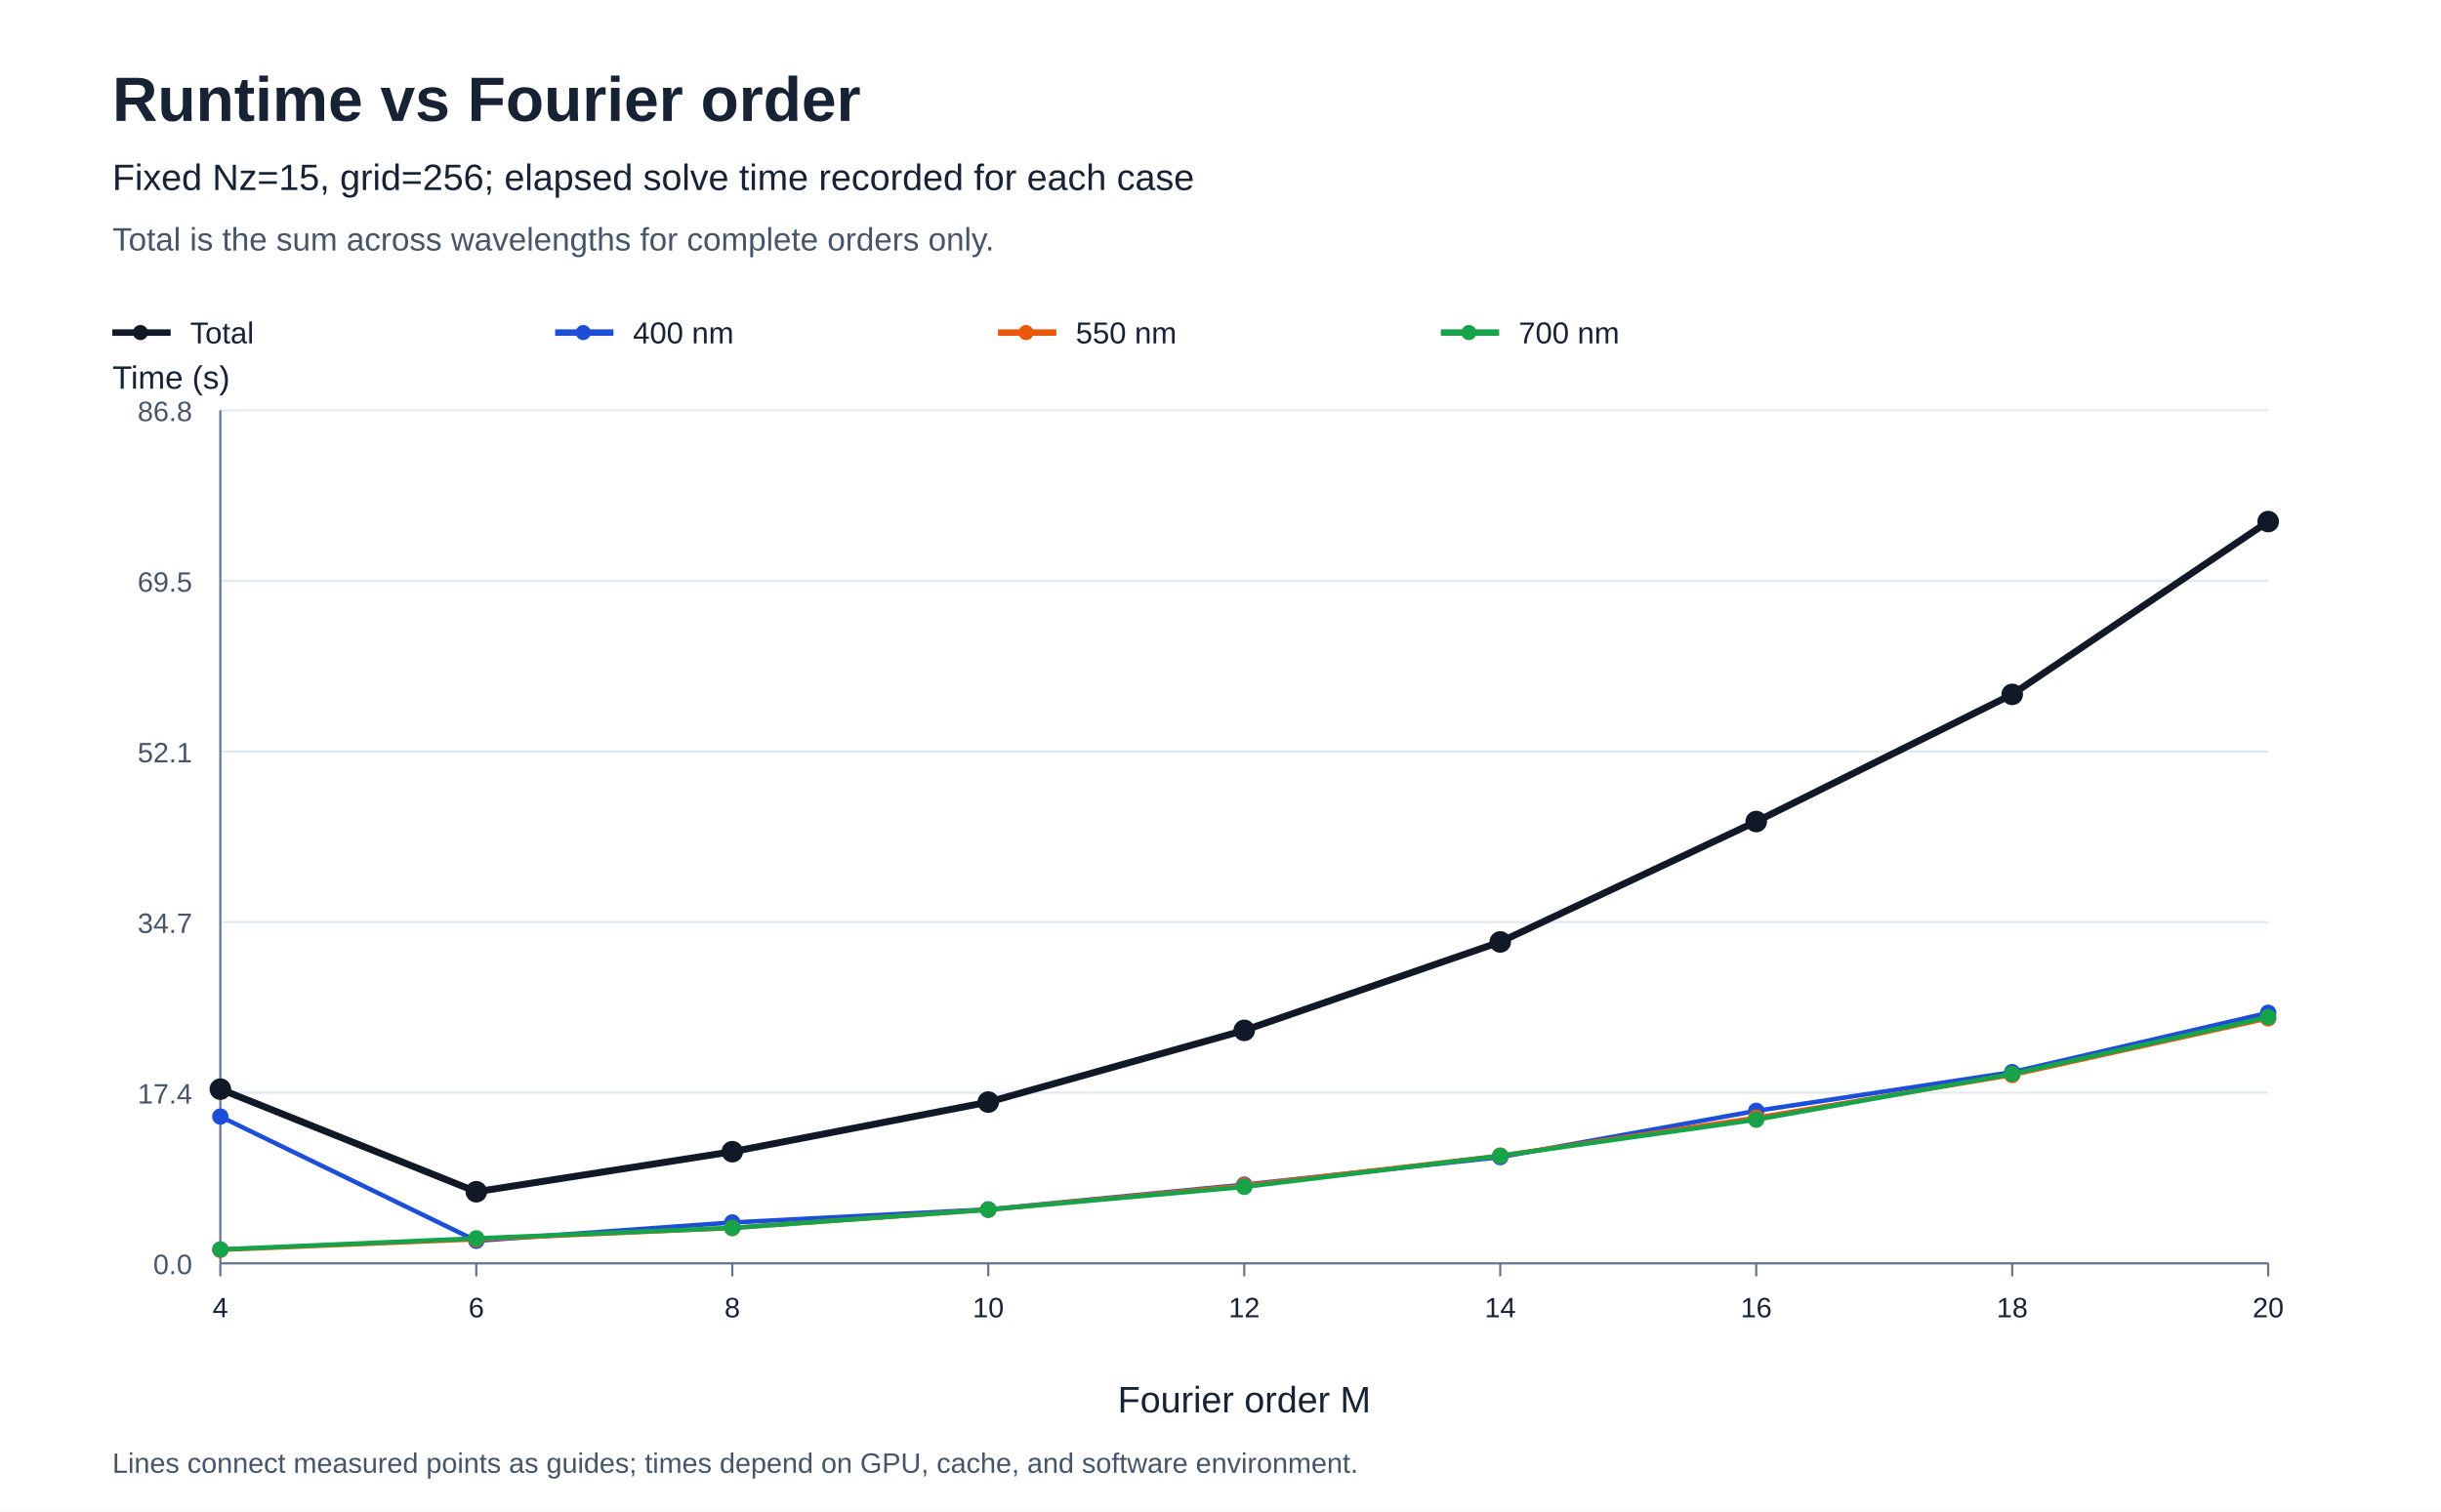
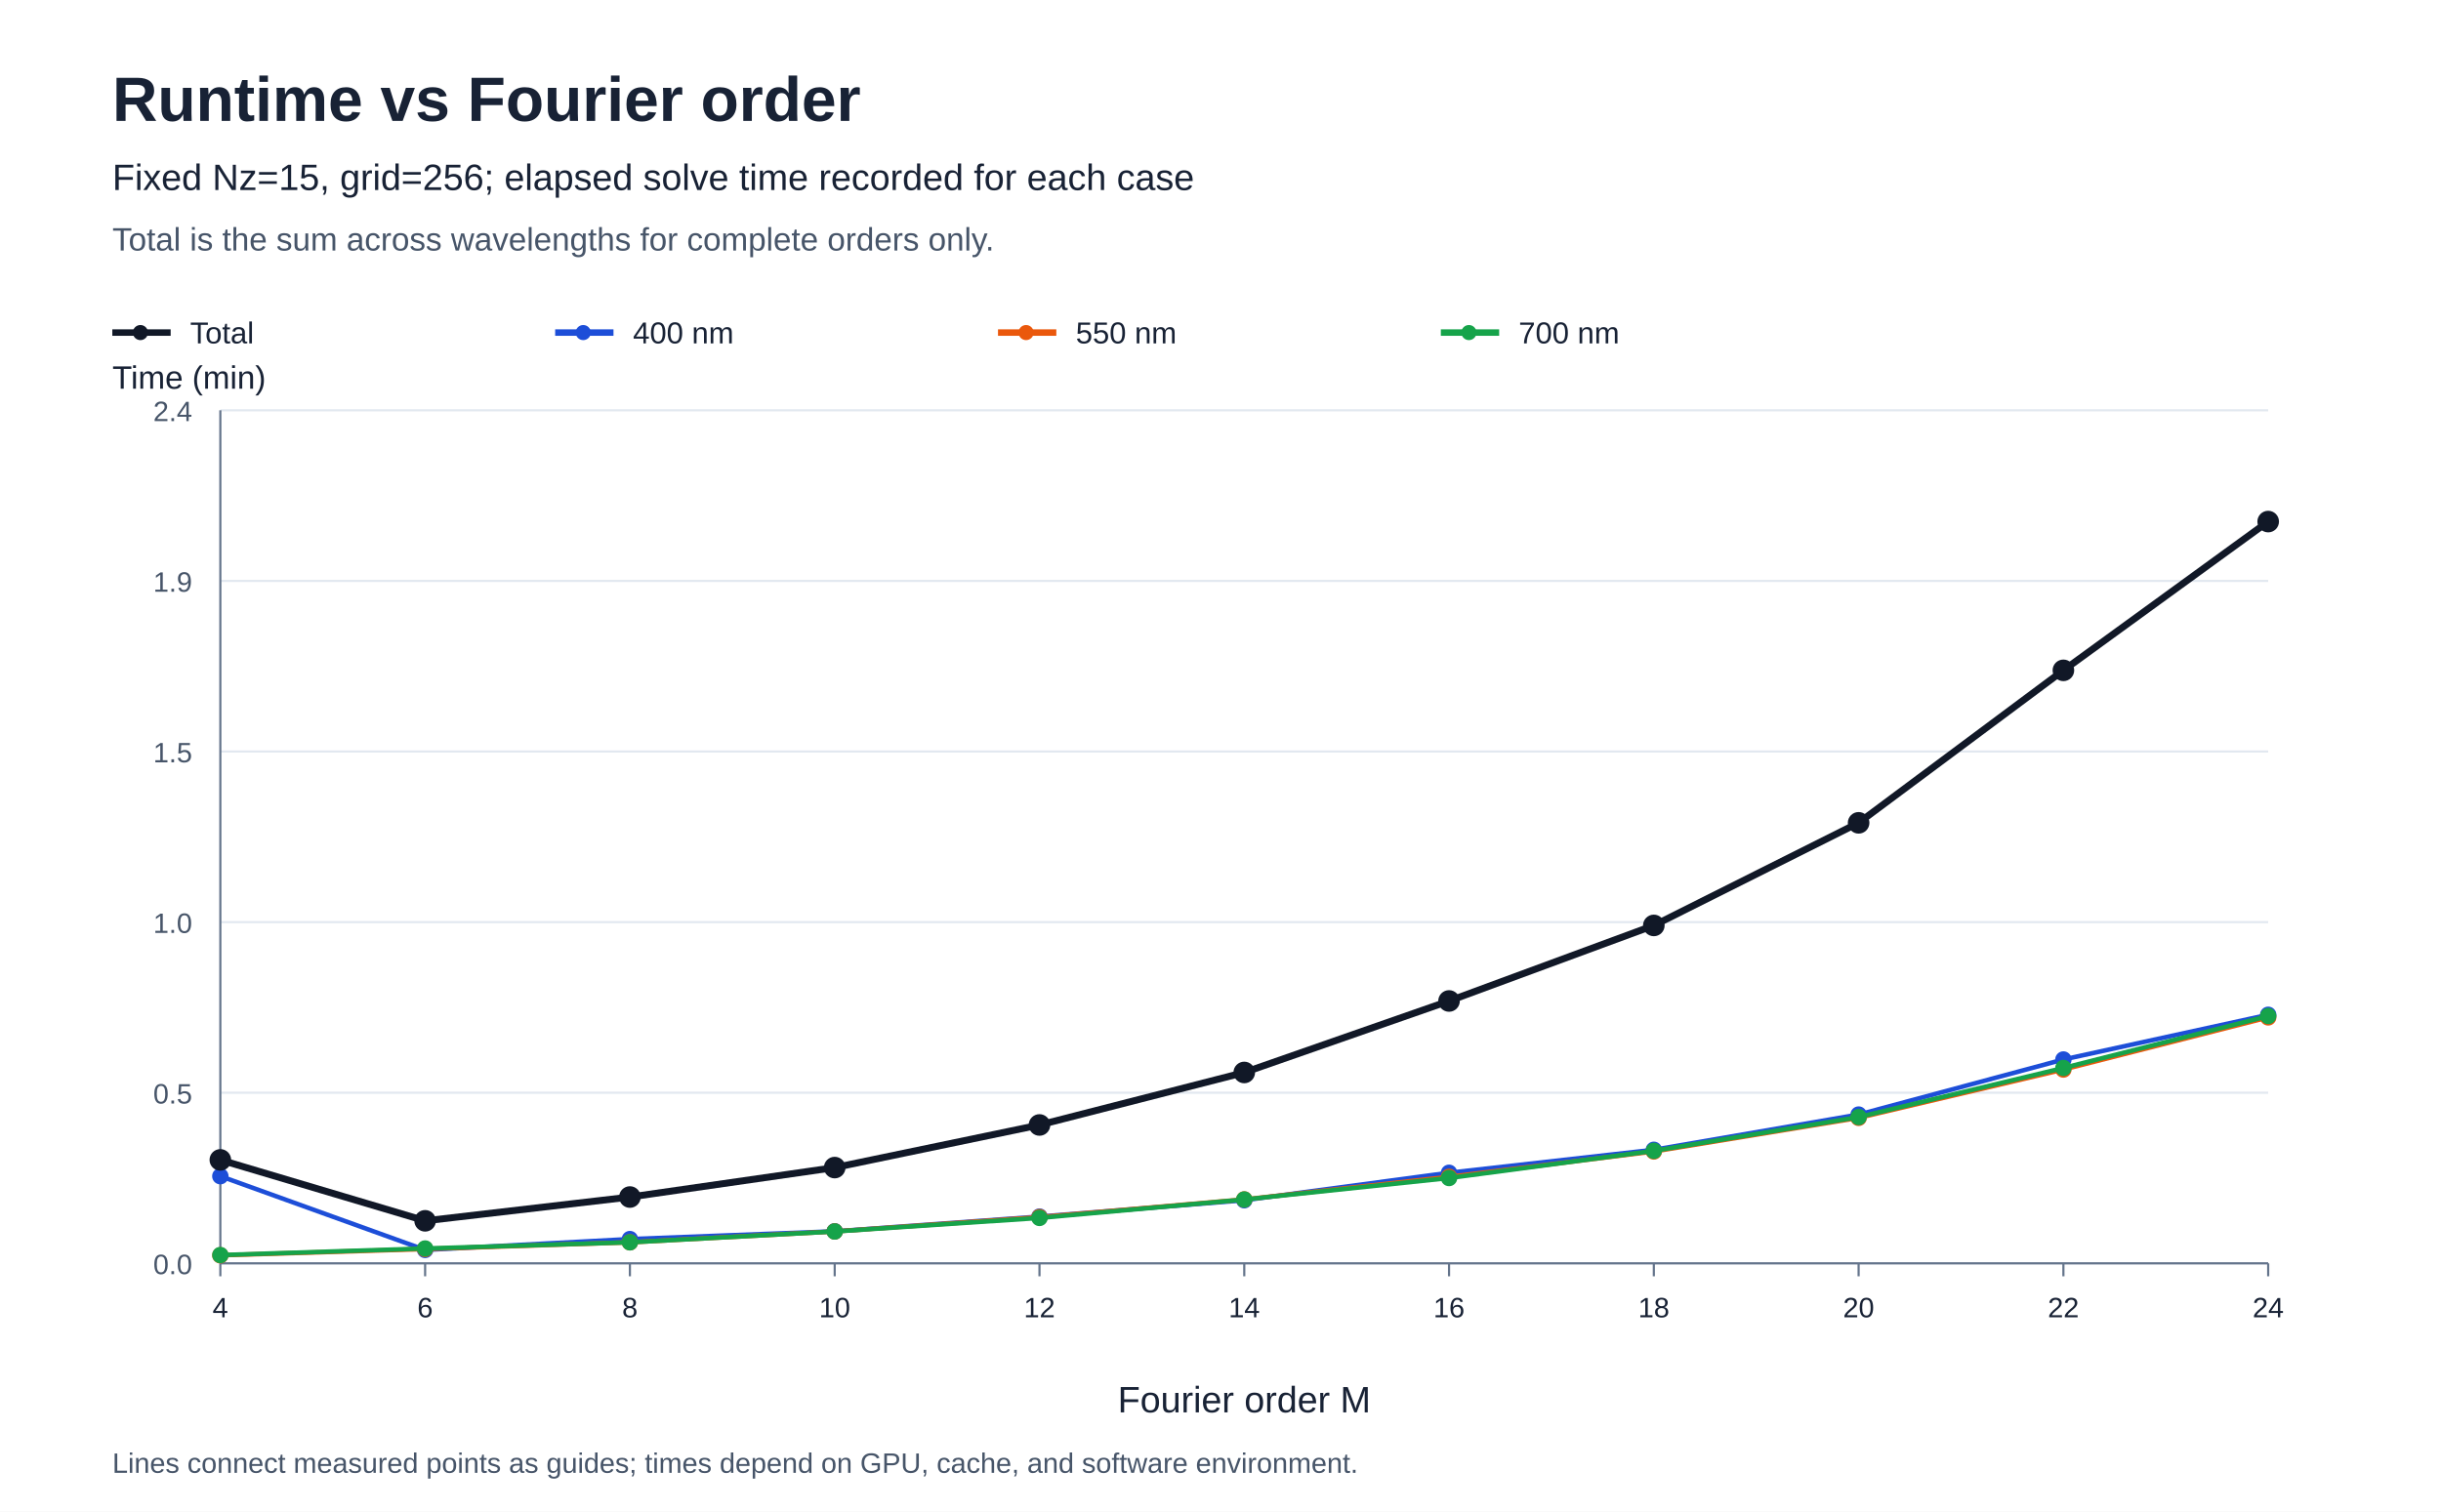
<svg xmlns="http://www.w3.org/2000/svg" viewBox="0 0 1130 700" width="1130" height="700" role="img">
  <rect width="100%" height="100%" fill="white" />
  <g font-family="Arial, Helvetica, sans-serif">
    <text x="52.0" y="56.0" text-anchor="start" font-size="29" font-weight="bold" fill="#182235">Runtime vs Fourier order</text>
    <text x="52.0" y="88.0" text-anchor="start" font-size="17" font-weight="normal" fill="#182235">Fixed Nz=15, grid=256; elapsed solve time recorded for each case</text>
    <text x="52.0" y="116.0" text-anchor="start" font-size="15" font-weight="normal" fill="#475569">Total is the sum across wavelengths for complete orders only.</text>
    <line x1="52.00" y1="154.00" x2="79.00" y2="154.00" stroke="#111827" stroke-width="3" />
    <circle cx="65.00" cy="154.00" r="3.5" fill="#111827" />
    <text x="88.0" y="159.0" text-anchor="start" font-size="14" font-weight="normal" fill="#182235">Total</text>
    <line x1="257.00" y1="154.00" x2="284.00" y2="154.00" stroke="#1d4ed8" stroke-width="3" />
    <circle cx="270.00" cy="154.00" r="3.5" fill="#1d4ed8" />
    <text x="293.0" y="159.0" text-anchor="start" font-size="14" font-weight="normal" fill="#182235">400 nm</text>
    <line x1="462.00" y1="154.00" x2="489.00" y2="154.00" stroke="#ea580c" stroke-width="3" />
    <circle cx="475.00" cy="154.00" r="3.5" fill="#ea580c" />
    <text x="498.0" y="159.0" text-anchor="start" font-size="14" font-weight="normal" fill="#182235">550 nm</text>
    <line x1="667.00" y1="154.00" x2="694.00" y2="154.00" stroke="#16a34a" stroke-width="3" />
    <circle cx="680.00" cy="154.00" r="3.5" fill="#16a34a" />
    <text x="703.0" y="159.0" text-anchor="start" font-size="14" font-weight="normal" fill="#182235">700 nm</text>
    <line x1="102.00" y1="585.00" x2="1050.00" y2="585.00" stroke="#e2e8f0" stroke-width="1" />
    <text x="89.0" y="590.0" text-anchor="end" font-size="13" font-weight="normal" fill="#475569">0.0</text>
    <line x1="102.00" y1="506.00" x2="1050.00" y2="506.00" stroke="#e2e8f0" stroke-width="1" />
-     <text x="89.0" y="511.0" text-anchor="end" font-size="13" font-weight="normal" fill="#475569">17.4</text>
+     <text x="89.0" y="511.0" text-anchor="end" font-size="13" font-weight="normal" fill="#475569">0.5</text>
    <line x1="102.00" y1="427.00" x2="1050.00" y2="427.00" stroke="#e2e8f0" stroke-width="1" />
-     <text x="89.0" y="432.0" text-anchor="end" font-size="13" font-weight="normal" fill="#475569">34.7</text>
+     <text x="89.0" y="432.0" text-anchor="end" font-size="13" font-weight="normal" fill="#475569">1.0</text>
    <line x1="102.00" y1="348.00" x2="1050.00" y2="348.00" stroke="#e2e8f0" stroke-width="1" />
-     <text x="89.0" y="353.0" text-anchor="end" font-size="13" font-weight="normal" fill="#475569">52.1</text>
+     <text x="89.0" y="353.0" text-anchor="end" font-size="13" font-weight="normal" fill="#475569">1.5</text>
    <line x1="102.00" y1="269.00" x2="1050.00" y2="269.00" stroke="#e2e8f0" stroke-width="1" />
-     <text x="89.0" y="274.0" text-anchor="end" font-size="13" font-weight="normal" fill="#475569">69.5</text>
+     <text x="89.0" y="274.0" text-anchor="end" font-size="13" font-weight="normal" fill="#475569">1.9</text>
    <line x1="102.00" y1="190.00" x2="1050.00" y2="190.00" stroke="#e2e8f0" stroke-width="1" />
-     <text x="89.0" y="195.0" text-anchor="end" font-size="13" font-weight="normal" fill="#475569">86.8</text>
+     <text x="89.0" y="195.0" text-anchor="end" font-size="13" font-weight="normal" fill="#475569">2.4</text>
    <line x1="102.00" y1="190.00" x2="102.00" y2="585.00" stroke="#64748b" stroke-width="1" />
    <line x1="102.00" y1="585.00" x2="1050.00" y2="585.00" stroke="#64748b" stroke-width="1" />
-     <text x="52.0" y="180.0" text-anchor="start" font-size="15" font-weight="normal" fill="#182235">Time (s)</text>
+     <text x="52.0" y="180.0" text-anchor="start" font-size="15" font-weight="normal" fill="#182235">Time (min)</text>
    <line x1="102.00" y1="585.00" x2="102.00" y2="591.00" stroke="#64748b" stroke-width="1" />
    <text x="102.0" y="610.0" text-anchor="middle" font-size="13" font-weight="normal" fill="#182235">4</text>
-     <line x1="220.50" y1="585.00" x2="220.50" y2="591.00" stroke="#64748b" stroke-width="1" />
-     <text x="220.5" y="610.0" text-anchor="middle" font-size="13" font-weight="normal" fill="#182235">6</text>
-     <line x1="339.00" y1="585.00" x2="339.00" y2="591.00" stroke="#64748b" stroke-width="1" />
-     <text x="339.0" y="610.0" text-anchor="middle" font-size="13" font-weight="normal" fill="#182235">8</text>
-     <line x1="457.50" y1="585.00" x2="457.50" y2="591.00" stroke="#64748b" stroke-width="1" />
-     <text x="457.5" y="610.0" text-anchor="middle" font-size="13" font-weight="normal" fill="#182235">10</text>
+     <line x1="196.80" y1="585.00" x2="196.80" y2="591.00" stroke="#64748b" stroke-width="1" />
+     <text x="196.8" y="610.0" text-anchor="middle" font-size="13" font-weight="normal" fill="#182235">6</text>
+     <line x1="291.60" y1="585.00" x2="291.60" y2="591.00" stroke="#64748b" stroke-width="1" />
+     <text x="291.6" y="610.0" text-anchor="middle" font-size="13" font-weight="normal" fill="#182235">8</text>
+     <line x1="386.40" y1="585.00" x2="386.40" y2="591.00" stroke="#64748b" stroke-width="1" />
+     <text x="386.4" y="610.0" text-anchor="middle" font-size="13" font-weight="normal" fill="#182235">10</text>
+     <line x1="481.20" y1="585.00" x2="481.20" y2="591.00" stroke="#64748b" stroke-width="1" />
+     <text x="481.2" y="610.0" text-anchor="middle" font-size="13" font-weight="normal" fill="#182235">12</text>
    <line x1="576.00" y1="585.00" x2="576.00" y2="591.00" stroke="#64748b" stroke-width="1" />
-     <text x="576.0" y="610.0" text-anchor="middle" font-size="13" font-weight="normal" fill="#182235">12</text>
-     <line x1="694.50" y1="585.00" x2="694.50" y2="591.00" stroke="#64748b" stroke-width="1" />
-     <text x="694.5" y="610.0" text-anchor="middle" font-size="13" font-weight="normal" fill="#182235">14</text>
-     <line x1="813.00" y1="585.00" x2="813.00" y2="591.00" stroke="#64748b" stroke-width="1" />
-     <text x="813.0" y="610.0" text-anchor="middle" font-size="13" font-weight="normal" fill="#182235">16</text>
-     <line x1="931.50" y1="585.00" x2="931.50" y2="591.00" stroke="#64748b" stroke-width="1" />
-     <text x="931.5" y="610.0" text-anchor="middle" font-size="13" font-weight="normal" fill="#182235">18</text>
+     <text x="576.0" y="610.0" text-anchor="middle" font-size="13" font-weight="normal" fill="#182235">14</text>
+     <line x1="670.80" y1="585.00" x2="670.80" y2="591.00" stroke="#64748b" stroke-width="1" />
+     <text x="670.8" y="610.0" text-anchor="middle" font-size="13" font-weight="normal" fill="#182235">16</text>
+     <line x1="765.60" y1="585.00" x2="765.60" y2="591.00" stroke="#64748b" stroke-width="1" />
+     <text x="765.6" y="610.0" text-anchor="middle" font-size="13" font-weight="normal" fill="#182235">18</text>
+     <line x1="860.40" y1="585.00" x2="860.40" y2="591.00" stroke="#64748b" stroke-width="1" />
+     <text x="860.4" y="610.0" text-anchor="middle" font-size="13" font-weight="normal" fill="#182235">20</text>
+     <line x1="955.20" y1="585.00" x2="955.20" y2="591.00" stroke="#64748b" stroke-width="1" />
+     <text x="955.2" y="610.0" text-anchor="middle" font-size="13" font-weight="normal" fill="#182235">22</text>
    <line x1="1050.00" y1="585.00" x2="1050.00" y2="591.00" stroke="#64748b" stroke-width="1" />
-     <text x="1050.0" y="610.0" text-anchor="middle" font-size="13" font-weight="normal" fill="#182235">20</text>
-     <polyline points="102.00,517.04 220.50,574.55 339.00,566.08 457.50,560.03 576.00,548.57 694.50,535.80 813.00,514.40 931.50,496.48 1050.00,468.99" fill="none" stroke="#1d4ed8" stroke-width="2.1" />
-     <circle cx="102.00" cy="517.04" r="3.8" fill="#1d4ed8" />
-     <circle cx="220.50" cy="574.55" r="3.8" fill="#1d4ed8" />
-     <circle cx="339.00" cy="566.08" r="3.8" fill="#1d4ed8" />
-     <circle cx="457.50" cy="560.03" r="3.8" fill="#1d4ed8" />
-     <circle cx="576.00" cy="548.57" r="3.8" fill="#1d4ed8" />
-     <circle cx="694.50" cy="535.80" r="3.8" fill="#1d4ed8" />
-     <circle cx="813.00" cy="514.40" r="3.8" fill="#1d4ed8" />
-     <circle cx="931.50" cy="496.48" r="3.8" fill="#1d4ed8" />
-     <circle cx="1050.00" cy="468.99" r="3.8" fill="#1d4ed8" />
-     <polyline points="102.00,578.74 220.50,573.86 339.00,568.61 457.50,560.14 576.00,548.96 694.50,535.15 813.00,517.56 931.50,497.78 1050.00,471.55" fill="none" stroke="#ea580c" stroke-width="2.1" />
-     <circle cx="102.00" cy="578.74" r="3.8" fill="#ea580c" />
-     <circle cx="220.50" cy="573.86" r="3.8" fill="#ea580c" />
-     <circle cx="339.00" cy="568.61" r="3.8" fill="#ea580c" />
-     <circle cx="457.50" cy="560.14" r="3.8" fill="#ea580c" />
-     <circle cx="576.00" cy="548.96" r="3.8" fill="#ea580c" />
-     <circle cx="694.50" cy="535.15" r="3.8" fill="#ea580c" />
-     <circle cx="813.00" cy="517.56" r="3.8" fill="#ea580c" />
-     <circle cx="931.50" cy="497.78" r="3.8" fill="#ea580c" />
-     <circle cx="1050.00" cy="471.55" r="3.8" fill="#ea580c" />
-     <polyline points="102.00,578.56 220.50,573.44 339.00,568.61 457.50,560.17 576.00,549.59 694.50,535.22 813.00,518.47 931.50,497.28 1050.00,470.98" fill="none" stroke="#16a34a" stroke-width="2.1" />
-     <circle cx="102.00" cy="578.56" r="3.8" fill="#16a34a" />
-     <circle cx="220.50" cy="573.44" r="3.8" fill="#16a34a" />
-     <circle cx="339.00" cy="568.61" r="3.8" fill="#16a34a" />
-     <circle cx="457.50" cy="560.17" r="3.8" fill="#16a34a" />
-     <circle cx="576.00" cy="549.59" r="3.8" fill="#16a34a" />
-     <circle cx="694.50" cy="535.22" r="3.8" fill="#16a34a" />
-     <circle cx="813.00" cy="518.47" r="3.8" fill="#16a34a" />
-     <circle cx="931.50" cy="497.28" r="3.8" fill="#16a34a" />
-     <circle cx="1050.00" cy="470.98" r="3.8" fill="#16a34a" />
-     <polyline points="102.00,504.34 220.50,551.85 339.00,533.30 457.50,510.34 576.00,477.12 694.50,436.17 813.00,380.43 931.50,321.54 1050.00,241.52" fill="none" stroke="#111827" stroke-width="3.2" />
-     <circle cx="102.00" cy="504.34" r="5" fill="#111827" />
-     <circle cx="220.50" cy="551.85" r="5" fill="#111827" />
-     <circle cx="339.00" cy="533.30" r="5" fill="#111827" />
-     <circle cx="457.50" cy="510.34" r="5" fill="#111827" />
-     <circle cx="576.00" cy="477.12" r="5" fill="#111827" />
-     <circle cx="694.50" cy="436.17" r="5" fill="#111827" />
-     <circle cx="813.00" cy="380.43" r="5" fill="#111827" />
-     <circle cx="931.50" cy="321.54" r="5" fill="#111827" />
+     <text x="1050.0" y="610.0" text-anchor="middle" font-size="13" font-weight="normal" fill="#182235">24</text>
+     <polyline points="102.00,544.64 196.80,578.79 291.60,573.77 386.40,570.17 481.20,563.36 576.00,555.78 670.80,543.07 765.60,532.43 860.40,516.11 955.20,490.61 1050.00,469.91" fill="none" stroke="#1d4ed8" stroke-width="2.1" />
+     <circle cx="102.00" cy="544.64" r="3.8" fill="#1d4ed8" />
+     <circle cx="196.80" cy="578.79" r="3.8" fill="#1d4ed8" />
+     <circle cx="291.60" cy="573.77" r="3.8" fill="#1d4ed8" />
+     <circle cx="386.40" cy="570.17" r="3.8" fill="#1d4ed8" />
+     <circle cx="481.20" cy="563.36" r="3.8" fill="#1d4ed8" />
+     <circle cx="576.00" cy="555.78" r="3.8" fill="#1d4ed8" />
+     <circle cx="670.80" cy="543.07" r="3.8" fill="#1d4ed8" />
+     <circle cx="765.60" cy="532.43" r="3.8" fill="#1d4ed8" />
+     <circle cx="860.40" cy="516.11" r="3.8" fill="#1d4ed8" />
+     <circle cx="955.20" cy="490.61" r="3.8" fill="#1d4ed8" />
+     <circle cx="1050.00" cy="469.91" r="3.8" fill="#1d4ed8" />
+     <polyline points="102.00,581.28 196.80,578.38 291.60,575.26 386.40,570.23 481.20,563.60 576.00,555.40 670.80,544.95 765.60,533.20 860.40,517.63 955.20,495.26 1050.00,471.12" fill="none" stroke="#ea580c" stroke-width="2.1" />
+     <circle cx="102.00" cy="581.28" r="3.8" fill="#ea580c" />
+     <circle cx="196.80" cy="578.38" r="3.8" fill="#ea580c" />
+     <circle cx="291.60" cy="575.26" r="3.8" fill="#ea580c" />
+     <circle cx="386.40" cy="570.23" r="3.8" fill="#ea580c" />
+     <circle cx="481.20" cy="563.60" r="3.8" fill="#ea580c" />
+     <circle cx="576.00" cy="555.40" r="3.8" fill="#ea580c" />
+     <circle cx="670.80" cy="544.95" r="3.8" fill="#ea580c" />
+     <circle cx="765.60" cy="533.20" r="3.8" fill="#ea580c" />
+     <circle cx="860.40" cy="517.63" r="3.8" fill="#ea580c" />
+     <circle cx="955.20" cy="495.26" r="3.8" fill="#ea580c" />
+     <circle cx="1050.00" cy="471.12" r="3.8" fill="#ea580c" />
+     <polyline points="102.00,581.17 196.80,578.13 291.60,575.27 386.40,570.25 481.20,563.97 576.00,555.44 670.80,545.49 765.60,532.90 860.40,517.28 955.20,494.54 1050.00,470.49" fill="none" stroke="#16a34a" stroke-width="2.1" />
+     <circle cx="102.00" cy="581.17" r="3.8" fill="#16a34a" />
+     <circle cx="196.80" cy="578.13" r="3.8" fill="#16a34a" />
+     <circle cx="291.60" cy="575.27" r="3.8" fill="#16a34a" />
+     <circle cx="386.40" cy="570.25" r="3.8" fill="#16a34a" />
+     <circle cx="481.20" cy="563.97" r="3.8" fill="#16a34a" />
+     <circle cx="576.00" cy="555.44" r="3.8" fill="#16a34a" />
+     <circle cx="670.80" cy="545.49" r="3.8" fill="#16a34a" />
+     <circle cx="765.60" cy="532.90" r="3.8" fill="#16a34a" />
+     <circle cx="860.40" cy="517.28" r="3.8" fill="#16a34a" />
+     <circle cx="955.20" cy="494.54" r="3.8" fill="#16a34a" />
+     <circle cx="1050.00" cy="470.49" r="3.8" fill="#16a34a" />
+     <polyline points="102.00,537.10 196.80,565.31 291.60,554.30 386.40,540.66 481.20,520.93 576.00,496.62 670.80,463.51 765.60,428.53 860.40,381.02 955.20,310.41 1050.00,241.52" fill="none" stroke="#111827" stroke-width="3.2" />
+     <circle cx="102.00" cy="537.10" r="5" fill="#111827" />
+     <circle cx="196.80" cy="565.31" r="5" fill="#111827" />
+     <circle cx="291.60" cy="554.30" r="5" fill="#111827" />
+     <circle cx="386.40" cy="540.66" r="5" fill="#111827" />
+     <circle cx="481.20" cy="520.93" r="5" fill="#111827" />
+     <circle cx="576.00" cy="496.62" r="5" fill="#111827" />
+     <circle cx="670.80" cy="463.51" r="5" fill="#111827" />
+     <circle cx="765.60" cy="428.53" r="5" fill="#111827" />
+     <circle cx="860.40" cy="381.02" r="5" fill="#111827" />
+     <circle cx="955.20" cy="310.41" r="5" fill="#111827" />
    <circle cx="1050.00" cy="241.52" r="5" fill="#111827" />
    <text x="576.0" y="654.0" text-anchor="middle" font-size="17" font-weight="normal" fill="#182235">Fourier order M</text>
    <text x="52.0" y="682.0" text-anchor="start" font-size="13" font-weight="normal" fill="#475569">Lines connect measured points as guides; times depend on GPU, cache, and software environment.</text>
  </g>
</svg>
